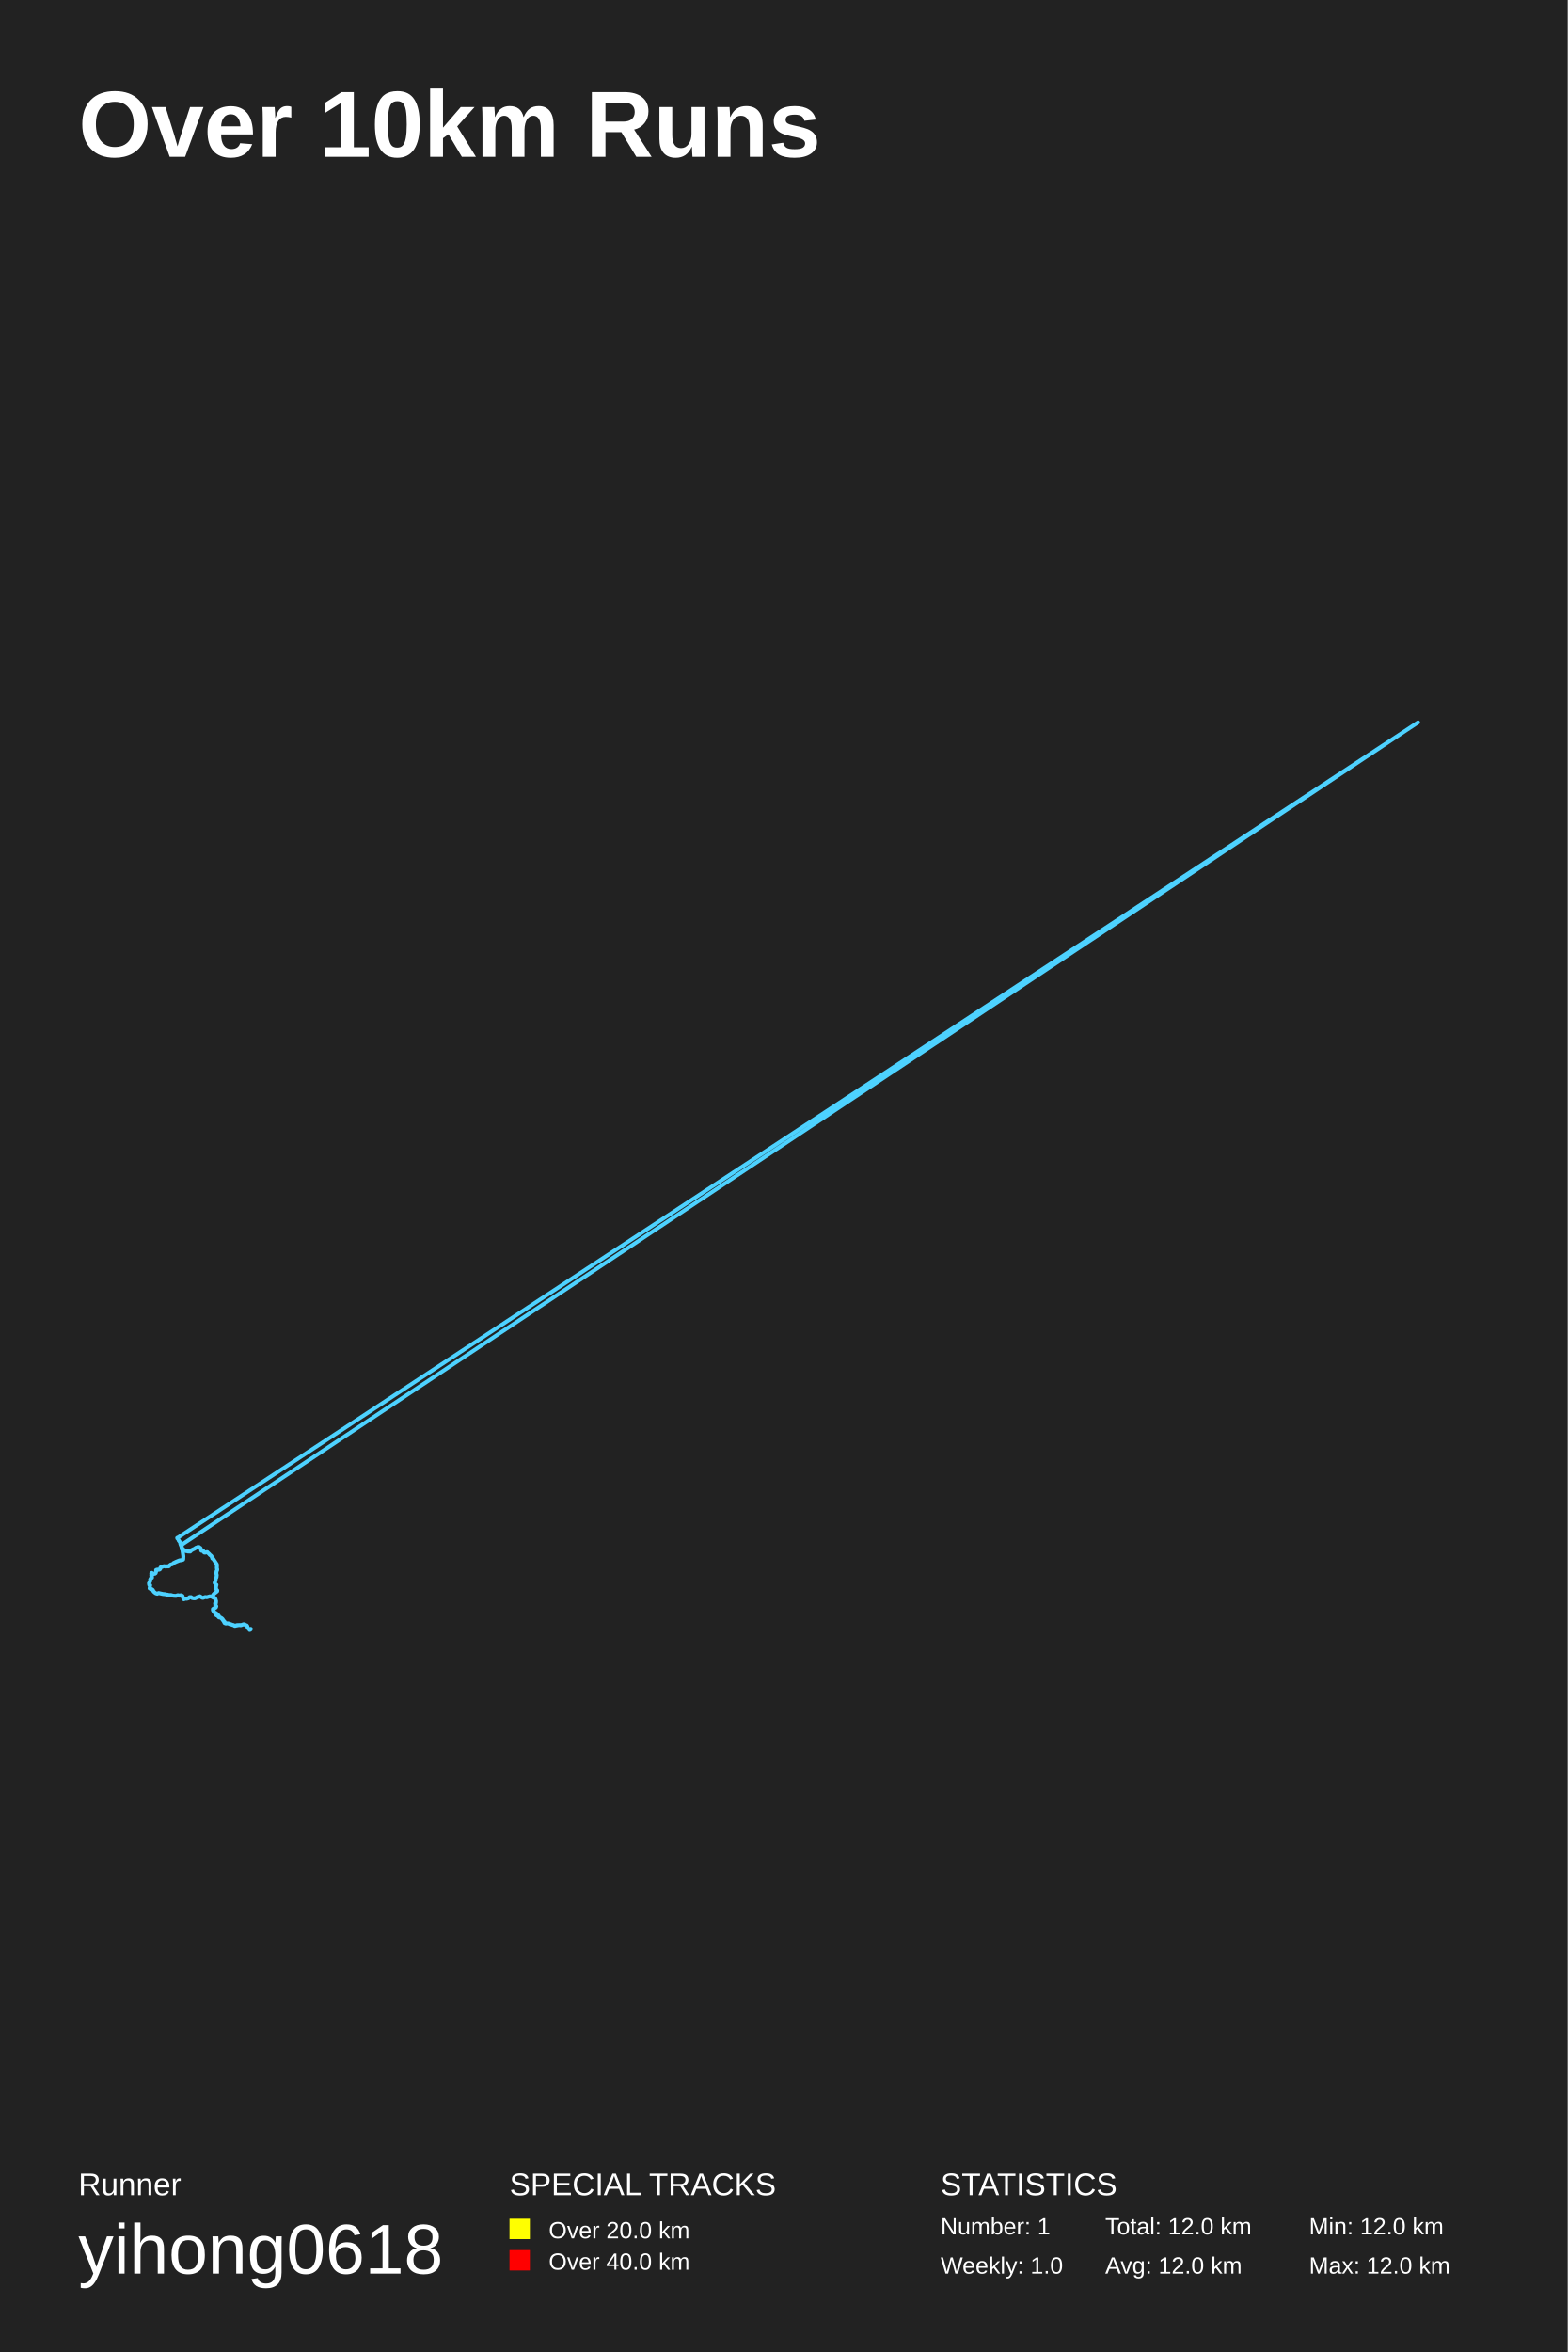
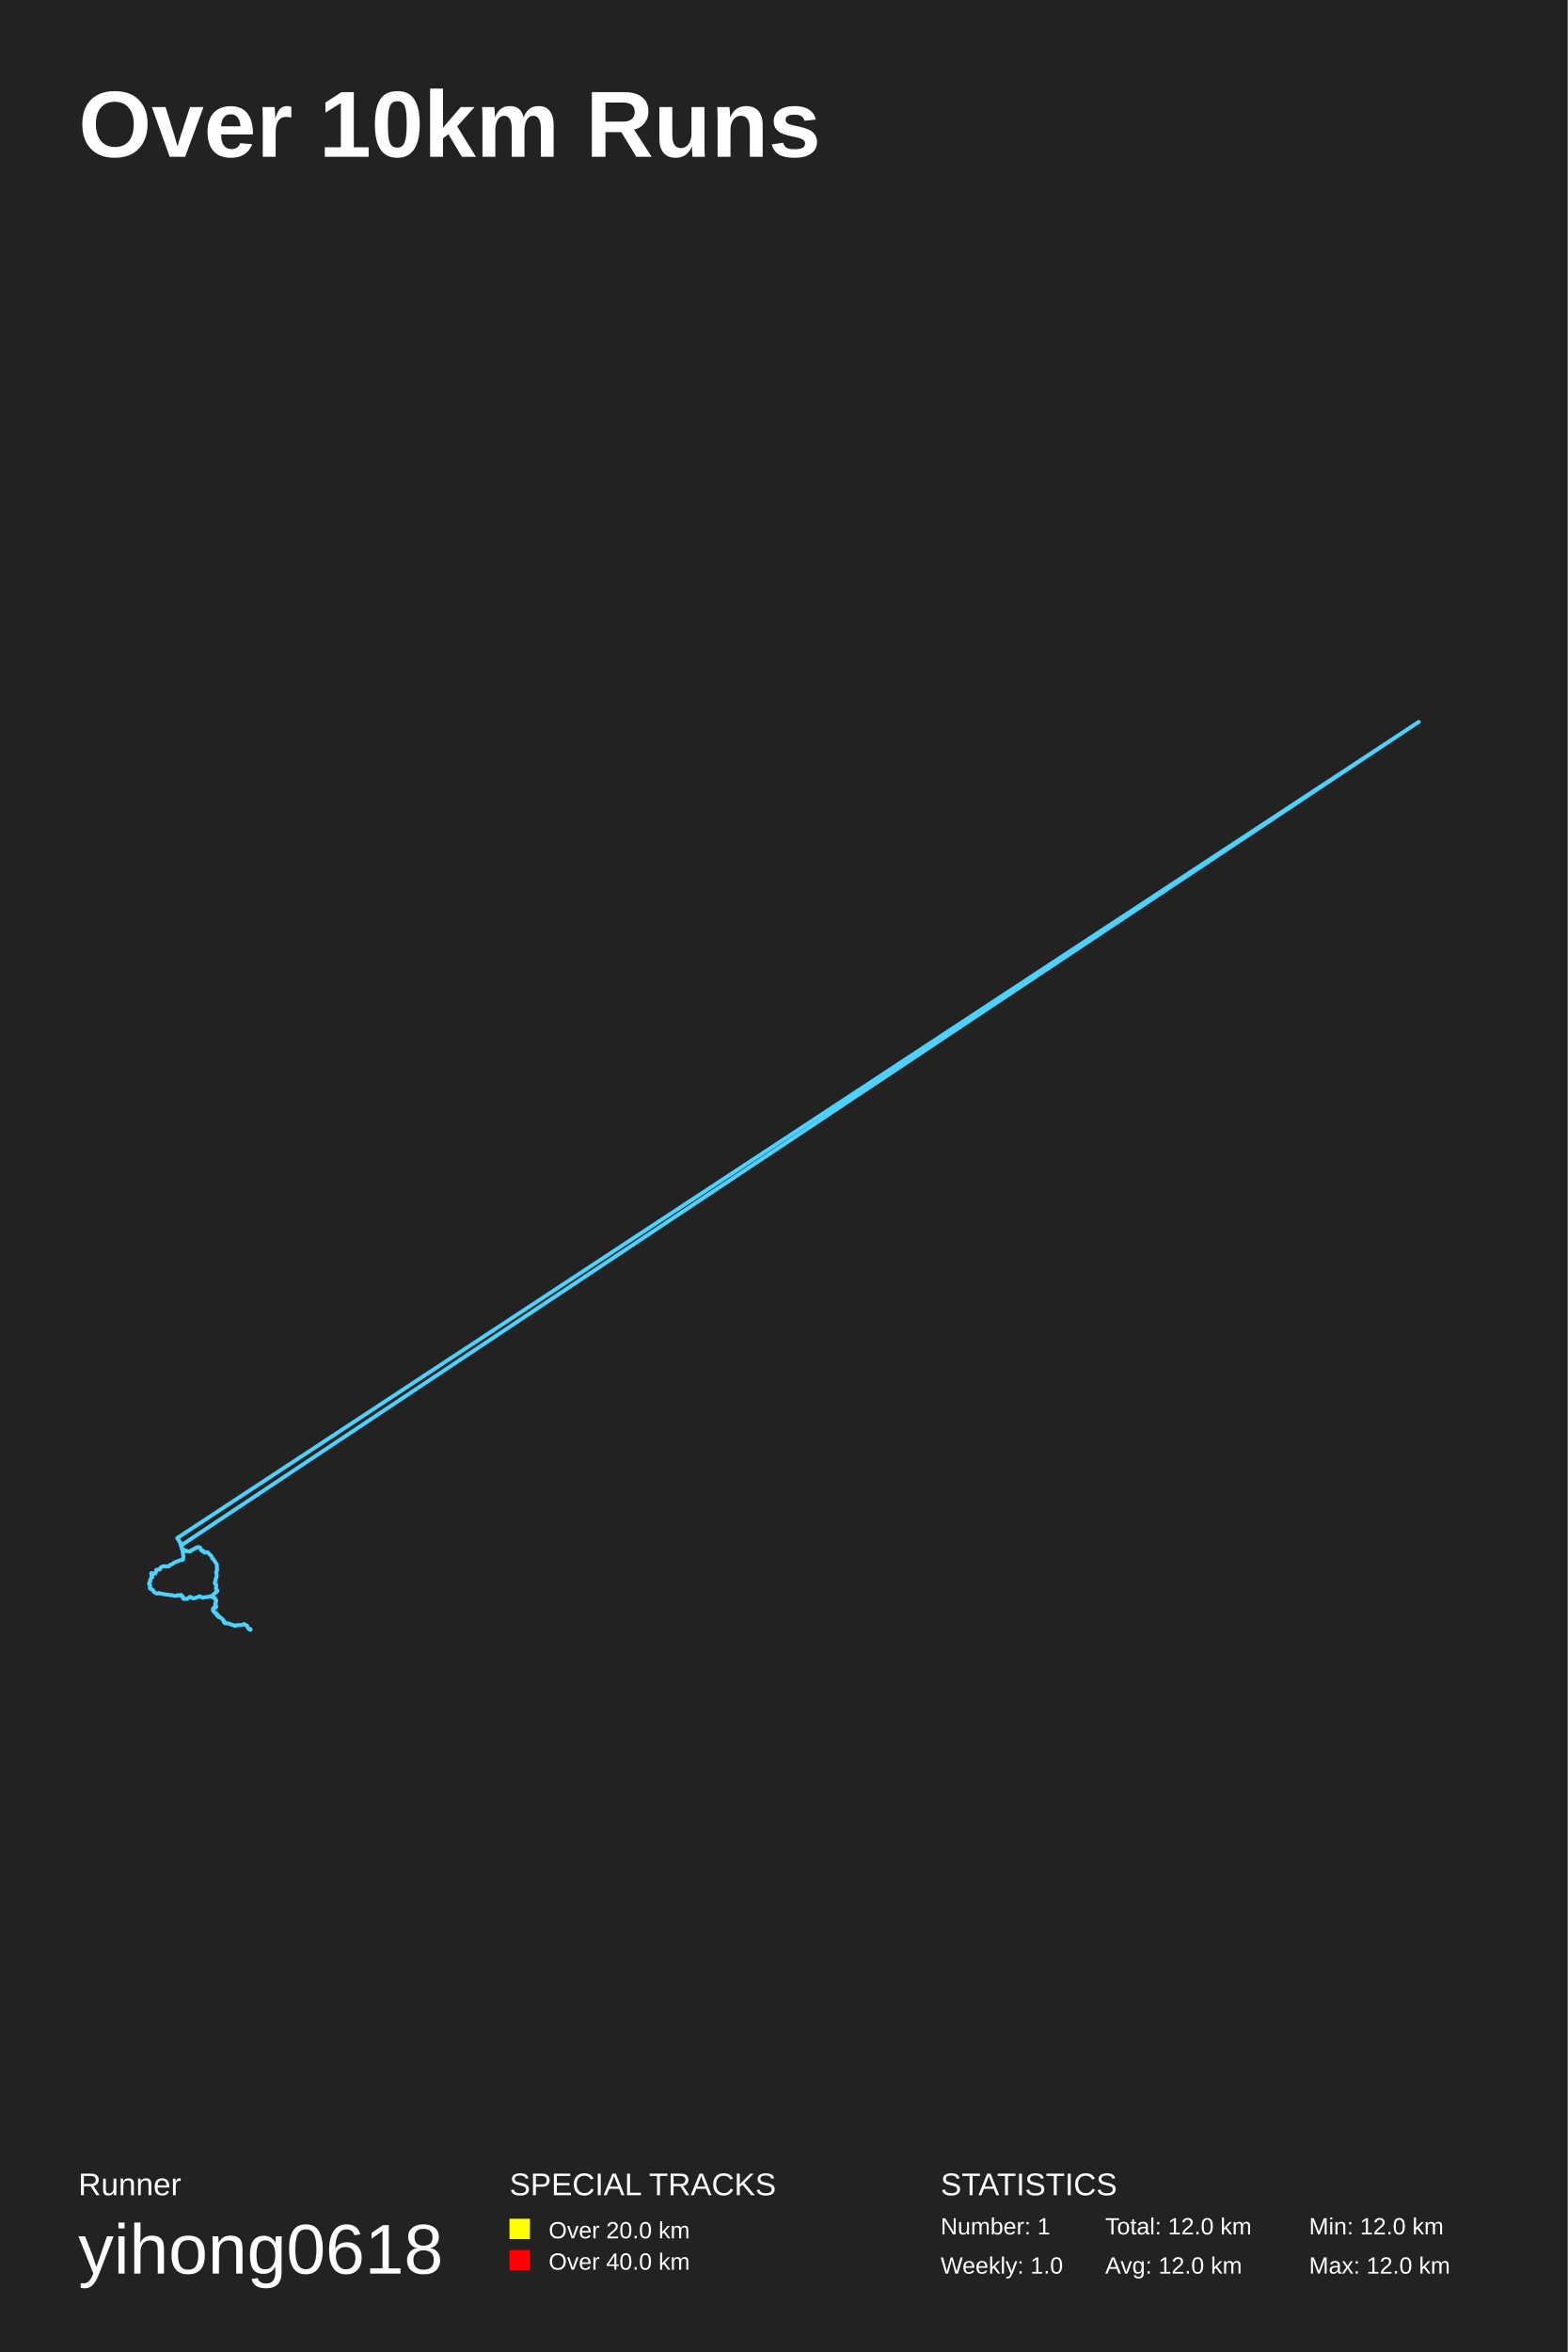
<svg xmlns="http://www.w3.org/2000/svg" baseProfile="full" height="300mm" version="1.1" viewBox="0,0,200,300" width="200mm">
  <defs />
  <rect fill="#222222" height="300" width="200" x="0" y="0" />
  <text fill="#FFFFFF" style="font-size:12px; font-family:Arial; font-weight:bold;" x="10" y="20">Over 10km Runs</text>
  <text fill="#FFFFFF" style="font-size:4px; font-family:Arial" x="10" y="280">Runner</text>
  <text fill="#FFFFFF" style="font-size:9px; font-family:Arial" x="10" y="290">yihong0618</text>
  <text fill="#FFFFFF" style="font-size:4px; font-family:Arial" x="65" y="280">SPECIAL TRACKS</text>
  <rect fill="yellow" height="2.6" width="2.6" x="65" y="283" />
  <text fill="#FFFFFF" style="font-size:3px; font-family:Arial" x="70" y="285.5">Over 20.0 km</text>
  <rect fill="red" height="2.6" width="2.6" x="65" y="287" />
  <text fill="#FFFFFF" style="font-size:3px; font-family:Arial" x="70" y="289.5">Over 40.0 km</text>
  <text fill="#FFFFFF" style="font-size:4px; font-family:Arial" x="120" y="280">STATISTICS</text>
  <text fill="#FFFFFF" style="font-size:3px; font-family:Arial" x="120" y="285">Number: 1</text>
  <text fill="#FFFFFF" style="font-size:3px; font-family:Arial" x="120" y="290">Weekly: 1.0</text>
  <text fill="#FFFFFF" style="font-size:3px; font-family:Arial" x="141" y="285">Total: 12.0 km</text>
  <text fill="#FFFFFF" style="font-size:3px; font-family:Arial" x="141" y="290">Avg: 12.0 km</text>
  <text fill="#FFFFFF" style="font-size:3px; font-family:Arial" x="167" y="285">Min: 12.0 km</text>
  <text fill="#FFFFFF" style="font-size:3px; font-family:Arial" x="167" y="290">Max: 12.0 km</text>
-   <polyline fill="none" opacity="1" points="30.706,207.298 30.607,207.272 30.478,207.277 30.345,207.283 30.189,207.288 30.07,207.367 29.932,207.372 29.794,207.277 29.647,207.251 29.538,207.204 29.381,207.177 29.238,207.119 29.101,207.056 28.968,207.056 28.806,207.077 28.649,207.009 28.564,206.835 28.526,206.772 28.421,206.624 28.355,206.535 28.25,206.408 28.198,206.366 28.079,206.319 27.937,206.298 27.837,206.187 27.884,206.071 27.747,206.061 27.599,206.029 27.623,205.834 27.533,205.771 27.409,205.734 27.314,205.618 27.234,205.513 27.162,205.381 27.167,205.228 27.343,205.118 27.485,205.07 27.561,204.891 27.495,204.807 27.471,204.66 27.443,204.507 27.533,204.38 27.566,204.222 27.523,204.101 27.49,203.948 27.381,203.833 27.224,203.759 27.224,203.775 27.248,203.769 27.214,203.78 27.229,203.785 27.219,203.78 27.21,203.785 27.214,203.78 27.181,203.754 27.134,203.59 27.153,203.49 27.219,203.385 27.295,203.301 27.362,203.232 27.485,203.142 27.609,203.042 27.704,202.963 27.718,202.863 27.633,202.774 27.566,202.663 27.542,202.521 27.566,202.405 27.571,202.289 27.618,202.152 27.49,202.068 27.471,201.999 27.381,201.905 27.443,201.715 27.509,201.615 27.504,201.467 27.547,201.309 27.618,201.188 27.628,201.041 27.652,200.914 27.618,200.798 27.604,200.698 27.604,200.582 27.633,200.398 27.704,200.277 27.704,200.151 27.661,200.008 27.671,199.856 27.675,199.676 27.671,199.55 27.172,198.797 27.081,198.781 27.062,198.676 27.024,198.597 27.005,198.56 26.967,198.47 26.906,198.428 26.844,198.37 26.763,198.323 26.716,198.244 26.649,198.18 26.526,198.07 26.45,197.985 26.388,197.975 26.274,198.012 26.174,198.038 26.051,198.028 25.993,197.927 25.941,197.843 25.875,197.775 25.742,197.817 25.708,197.754 25.699,197.733 25.713,197.748 25.694,197.78 25.68,197.759 25.68,197.759 25.67,197.78 25.675,197.759 25.699,197.733 25.694,197.722 25.623,197.596 25.609,197.527 25.566,197.448 25.528,197.432 25.457,197.385 25.395,197.327 25.305,197.337 25.267,197.327 25.257,197.316 25.167,197.359 25.091,197.406 25.034,197.401 24.972,197.438 24.891,197.49 24.825,197.543 24.772,197.564 24.711,197.601 24.658,197.606 24.559,197.675 24.445,197.706 24.354,197.812 24.269,197.901 24.145,197.896 24.084,197.896 23.989,197.891 23.951,197.88 23.965,197.859 23.984,197.87 23.946,197.891 23.879,197.838 23.813,197.801 23.756,197.848 23.67,197.785 23.585,197.812 23.499,197.754 23.437,197.659 23.361,197.622 23.347,197.627 23.319,197.575 23.257,197.506 23.19,197.527 23.195,197.511 23.176,197.474 23.186,197.385 23.195,197.311 23.133,197.248 23.114,197.179 23.086,197.111 23.048,197.037 23.01,196.921 23.005,196.747 22.924,196.674 22.882,196.579 22.81,196.526 22.796,196.442 22.725,196.342 22.677,196.252 22.663,196.226 22.625,196.226 22.644,196.231 22.649,196.226 22.63,196.221 22.644,196.221 22.673,196.21 22.701,196.147 22.692,196.179 22.606,196.157 22.625,196.173 22.62,196.184 22.625,196.173 22.625,196.163 22.63,196.163 22.63,196.163 22.644,196.157 180.91,92.143 180.815,92.201 180.815,92.201 180.815,92.201 180.724,92.259 23.086,197.1 23.119,197.222 23.186,197.311 23.176,197.422 23.181,197.548 23.233,197.648 23.29,197.764 23.295,197.885 23.323,198.038 23.352,198.244 23.376,198.391 23.39,198.523 23.38,198.702 23.38,198.834 23.357,198.928 23.195,198.992 23.019,199.018 22.891,199.034 22.734,199.097 22.582,199.16 22.449,199.213 22.359,199.26 22.24,199.318 22.126,199.371 22.079,199.439 22.05,199.46 22.041,199.466 21.984,199.524 21.898,199.539 21.77,199.555 21.684,199.634 21.618,199.676 21.57,199.771 21.466,199.803 21.385,199.771 21.242,199.803 21.133,199.824 21.038,199.782 20.929,199.761 20.829,199.798 20.763,199.808 20.687,199.866 20.568,199.882 20.487,199.924 20.44,200.029 20.44,200.114 20.397,200.172 20.354,200.198 20.311,200.208 20.216,200.23 20.116,200.203 19.998,200.224 19.912,200.261 19.931,200.303 19.926,200.388 19.907,200.44 19.903,200.493 19.884,200.546 19.86,200.646 19.76,200.725 19.651,200.719 19.594,200.751 19.494,200.809 19.423,200.777 19.39,200.735 19.366,200.73 19.318,200.688 19.352,200.661 19.371,200.625 19.333,200.656 19.299,200.688 19.318,200.793 19.299,200.983 19.385,201.12 19.385,201.241 19.252,201.299 19.157,201.462 19.176,201.647 19.1,201.799 19.005,201.952 19.033,202.147 19.162,202.205 19.124,202.294 19.124,202.416 19.086,202.595 19.2,202.658 19.352,202.7 19.494,202.795 19.57,202.958 19.703,203.1 19.884,203.227 20.059,203.279 20.231,203.19 20.421,203.232 20.606,203.274 20.796,203.316 20.981,203.332 21.095,203.343 21.228,203.39 21.371,203.401 21.499,203.437 21.656,203.453 21.827,203.453 21.974,203.501 22.131,203.532 22.292,203.543 22.478,203.553 22.635,203.474 22.768,203.474 22.92,203.527 23.048,203.469 23.133,203.48 23.276,203.559 23.333,203.754 23.409,203.875 23.452,203.985 23.623,203.906 23.813,203.922 24.036,203.864 24.179,203.717 24.373,203.711 24.492,203.822 24.692,203.859 24.901,203.859 25.029,203.796 25.195,203.701 25.381,203.664 25.499,203.601 25.632,203.685 25.784,203.79 25.917,203.806 26.041,203.748 26.203,203.696 26.378,203.732 26.526,203.685 26.673,203.638 26.777,203.611 26.948,203.643 27.115,203.706 27.195,203.722 27.352,203.78 27.471,203.912 27.519,204.08 27.566,204.217 27.552,204.407 27.519,204.575 27.462,204.749 27.595,204.881 27.538,205.028 27.367,205.102 27.243,205.218 27.205,205.376 27.305,205.534 27.39,205.692 27.59,205.766 27.652,205.908 27.704,206.034 27.884,206.05 27.946,206.219 28.117,206.319 28.283,206.414 28.407,206.535 28.493,206.703 28.626,206.814 28.711,206.982 28.911,207.056 29.096,207.056 29.262,207.109 29.457,207.177 29.619,207.24 29.804,207.293 29.942,207.367 30.103,207.341 30.265,207.314 30.45,207.277 30.635,207.272 30.783,207.277 30.93,207.225 31.063,207.177 31.201,207.183 31.334,207.288 31.476,207.319 31.552,207.42 31.581,207.562 31.676,207.699 31.785,207.793 31.847,207.899 31.899,207.888 31.97,207.836 31.994,207.762" stroke="#4DD2FF" stroke-dasharray="none" stroke-linecap="round" stroke-linejoin="round" stroke-width="0.5" />
+   <polyline fill="none" opacity="1" points="30.664,207.288 30.559,207.272 30.431,207.277 30.284,207.298 30.132,207.304 30.008,207.377 29.88,207.351 29.714,207.272 29.604,207.235 29.447,207.214 29.329,207.14 29.181,207.098 29.034,207.056 28.915,207.077 28.635,207.009 28.635,206.945 28.564,206.798 28.483,206.745 28.421,206.566 28.312,206.487 28.241,206.398 28.136,206.356 28.041,206.292 27.899,206.261 27.856,206.145 27.832,206.034 27.69,206.071 27.604,205.945 27.604,205.781 27.49,205.755 27.367,205.692 27.3,205.571 27.195,205.476 27.153,205.318 27.214,205.123 27.39,205.097 27.538,204.997 27.557,204.849 27.433,204.754 27.471,204.612 27.49,204.449 27.542,204.307 27.576,204.17 27.476,204.059 27.452,203.89 27.352,203.78 27.224,203.775 27.229,203.775 27.243,203.775 27.219,203.78 27.229,203.775 27.214,203.79 27.214,203.79 27.214,203.785 27.134,203.675 27.138,203.543 27.167,203.437 27.248,203.348 27.338,203.279 27.419,203.206 27.547,203.121 27.666,203 27.728,202.921 27.709,202.821 27.585,202.742 27.547,202.6 27.566,202.479 27.576,202.373 27.59,202.226 27.576,202.105 27.481,202.052 27.428,201.984 27.405,201.826 27.471,201.689 27.5,201.557 27.504,201.394 27.595,201.246 27.628,201.12 27.647,200.999 27.628,200.872 27.633,200.751 27.599,200.656 27.58,200.498 27.666,200.351 27.704,200.23 27.671,200.093 27.671,199.945 27.661,199.792 27.675,199.571 27.656,199.534 27.157,198.791 27.062,198.749 27.043,198.644 27.015,198.565 26.991,198.523 26.953,198.444 26.882,198.375 26.811,198.344 26.768,198.312 26.697,198.212 26.602,198.122 26.507,198.033 26.435,197.975 26.336,198.001 26.226,198.022 26.127,198.043 26.022,197.996 25.979,197.885 25.922,197.801 25.822,197.785 25.713,197.796 25.699,197.754 25.732,197.743 25.713,197.759 25.694,197.754 25.666,197.759 25.699,197.759 25.685,197.759 25.685,197.759 25.699,197.748 25.642,197.654 25.618,197.575 25.594,197.485 25.552,197.438 25.514,197.401 25.438,197.359 25.352,197.364 25.29,197.322 25.267,197.337 25.214,197.332 25.134,197.374 25.072,197.417 24.996,197.417 24.944,197.453 24.848,197.496 24.801,197.564 24.753,197.569 24.677,197.617 24.606,197.643 24.511,197.696 24.407,197.754 24.326,197.854 24.226,197.896 24.141,197.885 24.027,197.896 23.951,197.885 23.965,197.859 23.97,197.88 23.97,197.875 23.913,197.87 23.851,197.812 23.794,197.806 23.708,197.848 23.656,197.769 23.547,197.817 23.475,197.712 23.409,197.648 23.357,197.617 23.342,197.611 23.295,197.543 23.219,197.501 23.195,197.511 23.19,197.49 23.167,197.443 23.195,197.348 23.2,197.274 23.124,197.206 23.095,197.153 23.053,197.085 23.043,197 23.01,196.874 22.981,196.705 22.901,196.637 22.844,196.579 22.81,196.51 22.768,196.395 22.692,196.305 22.677,196.226 22.639,196.215 22.62,196.231 22.644,196.231 22.635,196.226 22.644,196.226 22.644,196.221 22.687,196.168 22.692,196.147 22.654,196.168 22.63,196.168 22.62,196.168 22.63,196.179 22.63,196.173 22.63,196.168 22.635,196.152 22.639,196.163 181.0,92.085 180.91,92.143 180.815,92.201 180.815,92.201 180.815,92.201 180.629,92.318 23.105,197.127 23.162,197.248 23.181,197.348 23.181,197.464 23.2,197.59 23.271,197.685 23.309,197.801 23.304,197.964 23.333,198.143 23.361,198.312 23.38,198.438 23.385,198.591 23.366,198.765 23.38,198.86 23.314,198.971 23.114,198.981 22.967,199.028 22.825,199.065 22.682,199.134 22.544,199.192 22.402,199.229 22.311,199.287 22.188,199.339 22.093,199.402 22.05,199.46 22.06,199.45 22.017,199.482 21.946,199.524 21.851,199.55 21.746,199.582 21.646,199.645 21.608,199.697 21.547,199.798 21.423,199.787 21.333,199.776 21.209,199.808 21.086,199.808 20.995,199.761 20.886,199.766 20.805,199.798 20.734,199.819 20.639,199.866 20.53,199.898 20.473,199.966 20.43,200.066 20.44,200.145 20.368,200.177 20.34,200.203 20.273,200.208 20.159,200.219 20.064,200.203 19.941,200.24 19.917,200.272 19.936,200.345 19.926,200.424 19.898,200.477 19.884,200.525 19.865,200.588 19.827,200.683 19.713,200.704 19.613,200.746 19.537,200.762 19.451,200.793 19.413,200.756 19.371,200.74 19.337,200.714 19.328,200.683 19.371,200.625 19.38,200.625 19.333,200.677 19.276,200.714 19.328,200.867 19.328,201.051 19.432,201.183 19.333,201.257 19.223,201.362 19.152,201.552 19.19,201.678 19.057,201.862 19.005,202.021 19.095,202.136 19.162,202.231 19.147,202.342 19.114,202.484 19.133,202.61 19.257,202.689 19.404,202.742 19.551,202.863 19.603,203.016 19.755,203.137 19.964,203.237 20.126,203.264 20.316,203.185 20.487,203.274 20.682,203.301 20.886,203.332 21.01,203.337 21.157,203.39 21.285,203.401 21.433,203.406 21.575,203.448 21.746,203.443 21.898,203.469 22.026,203.495 22.193,203.543 22.364,203.553 22.559,203.522 22.696,203.448 22.82,203.506 22.991,203.532 23.095,203.422 23.167,203.532 23.333,203.643 23.323,203.838 23.409,203.938 23.49,203.933 23.708,203.938 23.913,203.922 24.084,203.785 24.236,203.68 24.416,203.754 24.568,203.859 24.825,203.859 24.953,203.811 25.1,203.764 25.271,203.696 25.433,203.606 25.547,203.627 25.713,203.722 25.837,203.775 25.974,203.79 26.098,203.722 26.26,203.701 26.44,203.722 26.597,203.664 26.711,203.627 26.844,203.601 27.005,203.675 27.167,203.706 27.267,203.748 27.4,203.822 27.481,203.985 27.58,204.122 27.561,204.296 27.519,204.454 27.495,204.638 27.533,204.796 27.59,204.949 27.476,205.07 27.319,205.112 27.229,205.276 27.234,205.444 27.338,205.597 27.49,205.729 27.642,205.813 27.628,205.971 27.785,206.034 27.899,206.119 28.013,206.255 28.188,206.356 28.321,206.477 28.459,206.593 28.54,206.751 28.659,206.877 28.797,207.035 28.982,207.061 29.181,207.082 29.338,207.146 29.533,207.204 29.68,207.262 29.856,207.325 30.003,207.388 30.179,207.314 30.331,207.293 30.512,207.277 30.711,207.288 30.84,207.267 30.992,207.214 31.12,207.146 31.258,207.214 31.381,207.309 31.519,207.346 31.557,207.472 31.614,207.614 31.714,207.736 31.813,207.841 31.894,207.888 31.951,207.878 31.966,207.799" stroke="#4DD2FF" stroke-dasharray="none" stroke-linecap="round" stroke-linejoin="round" stroke-width="0.5" />
</svg>
